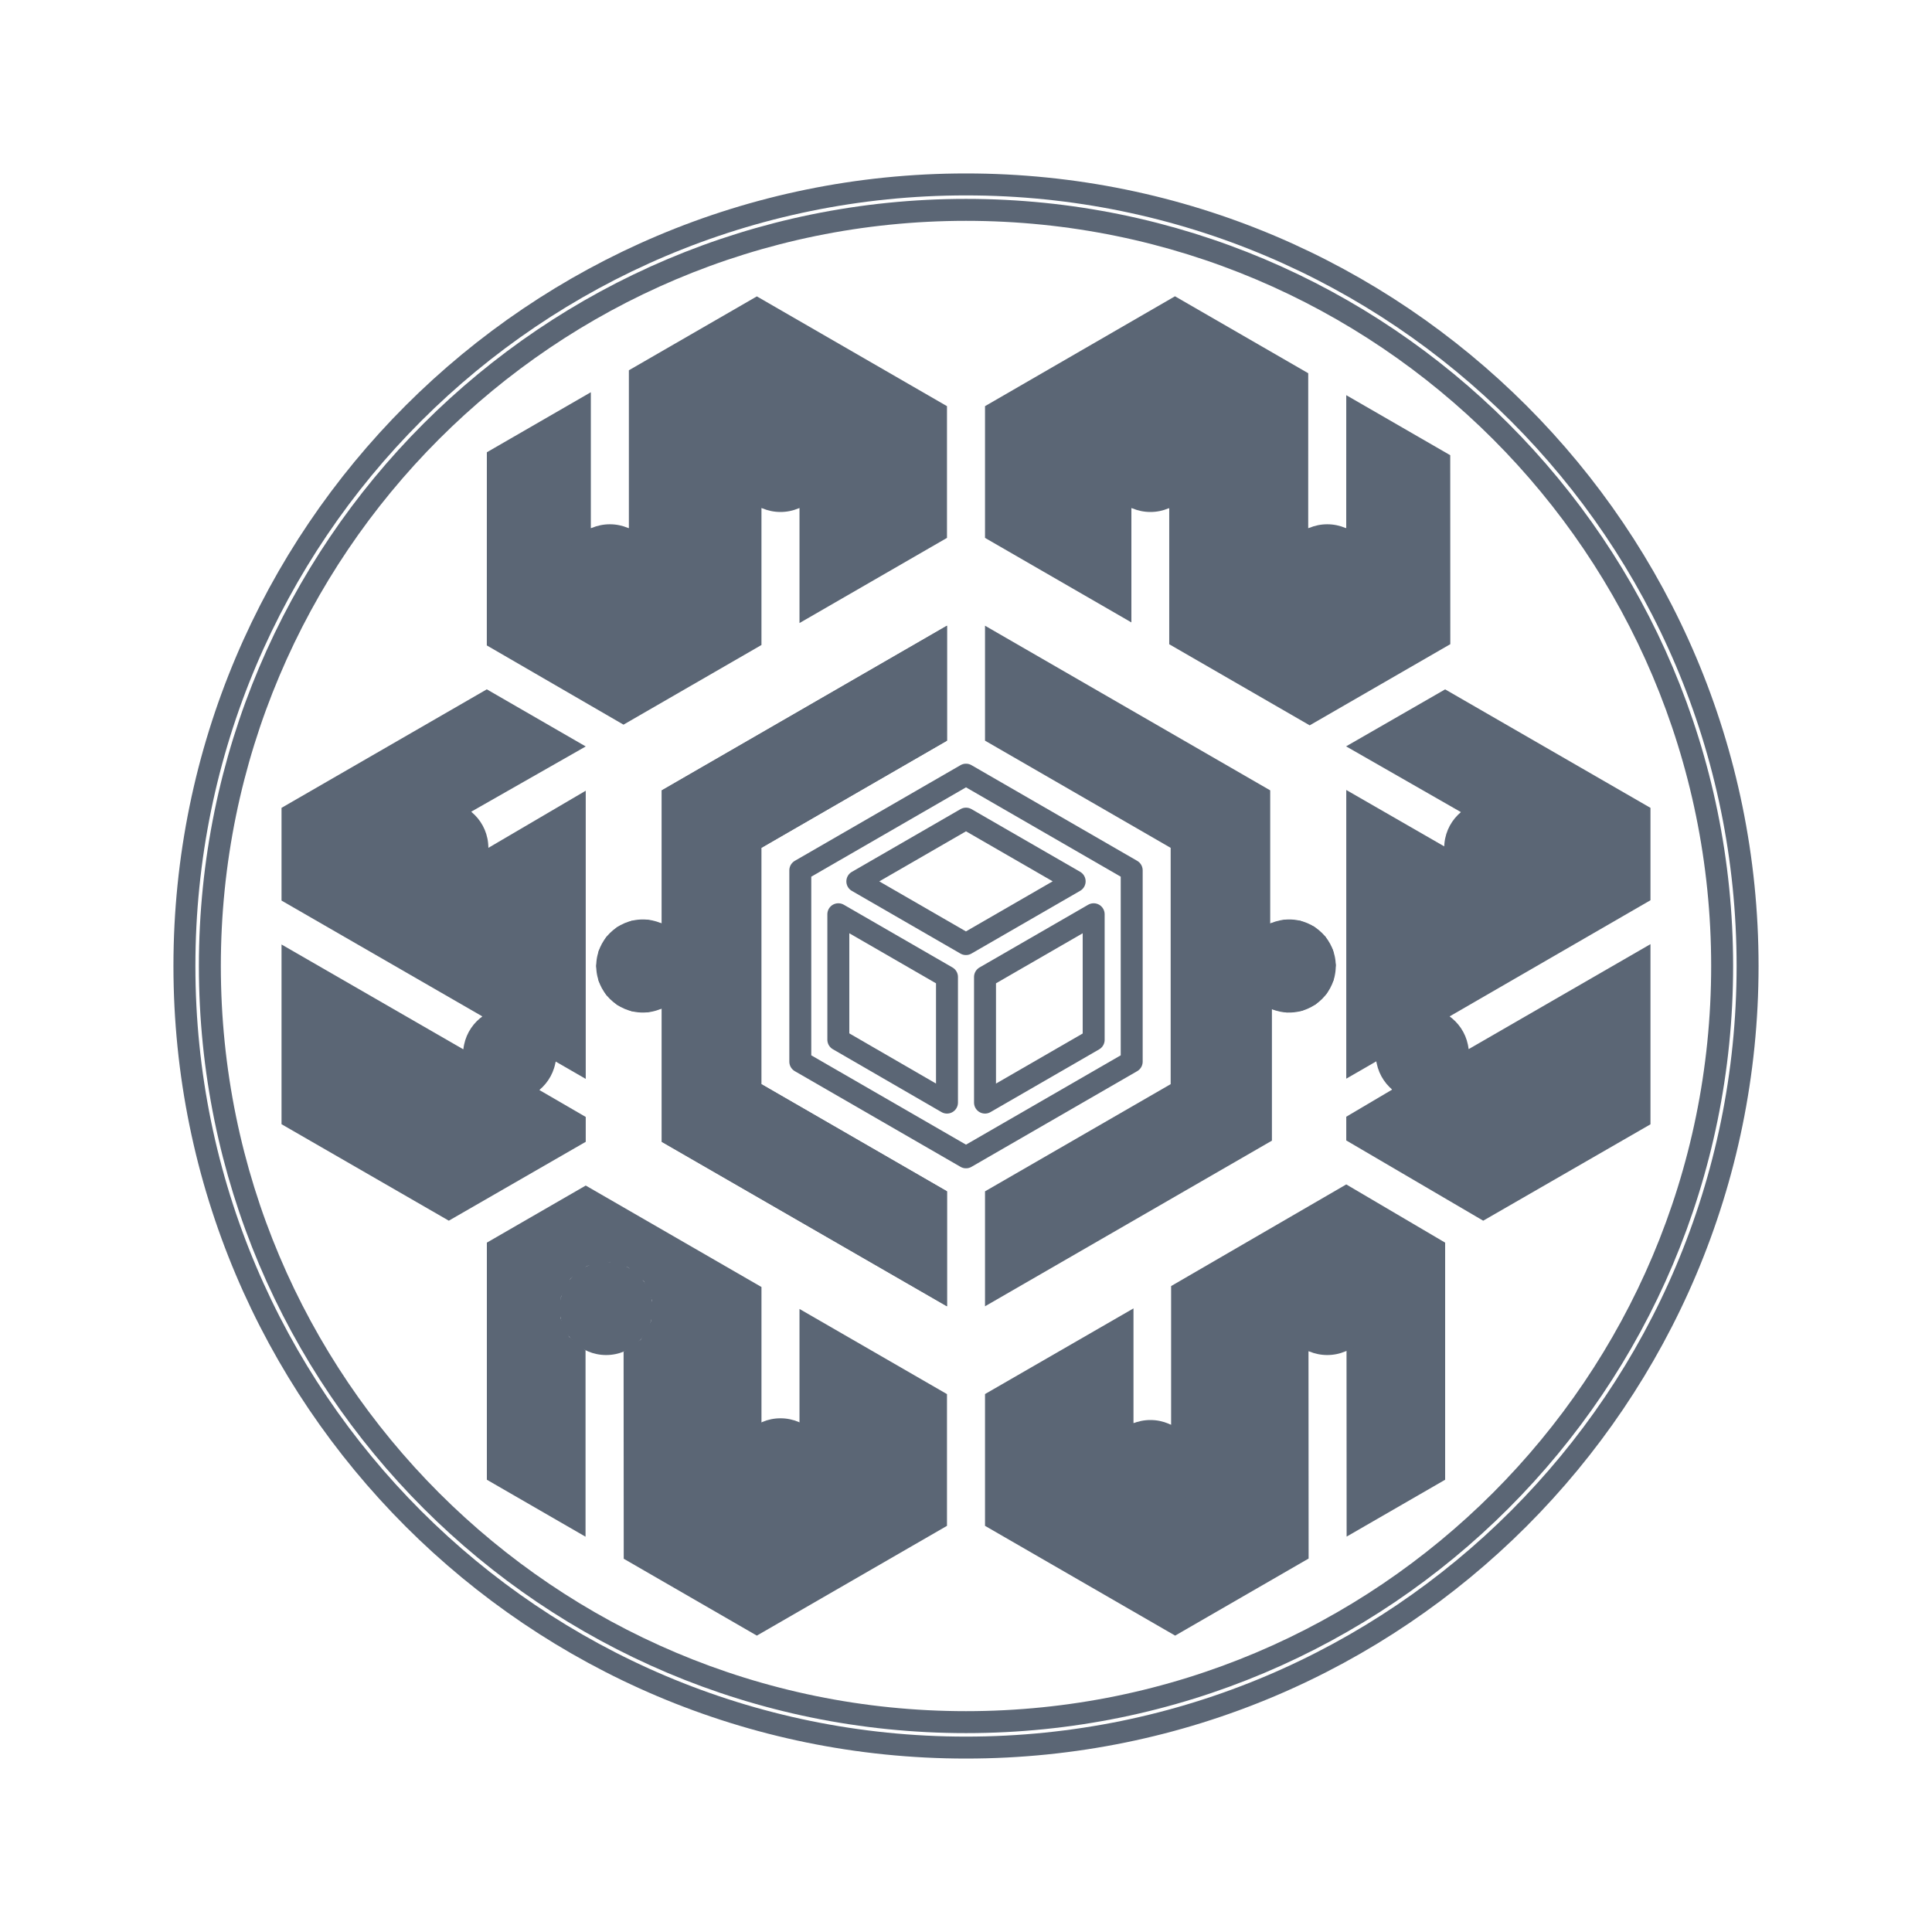
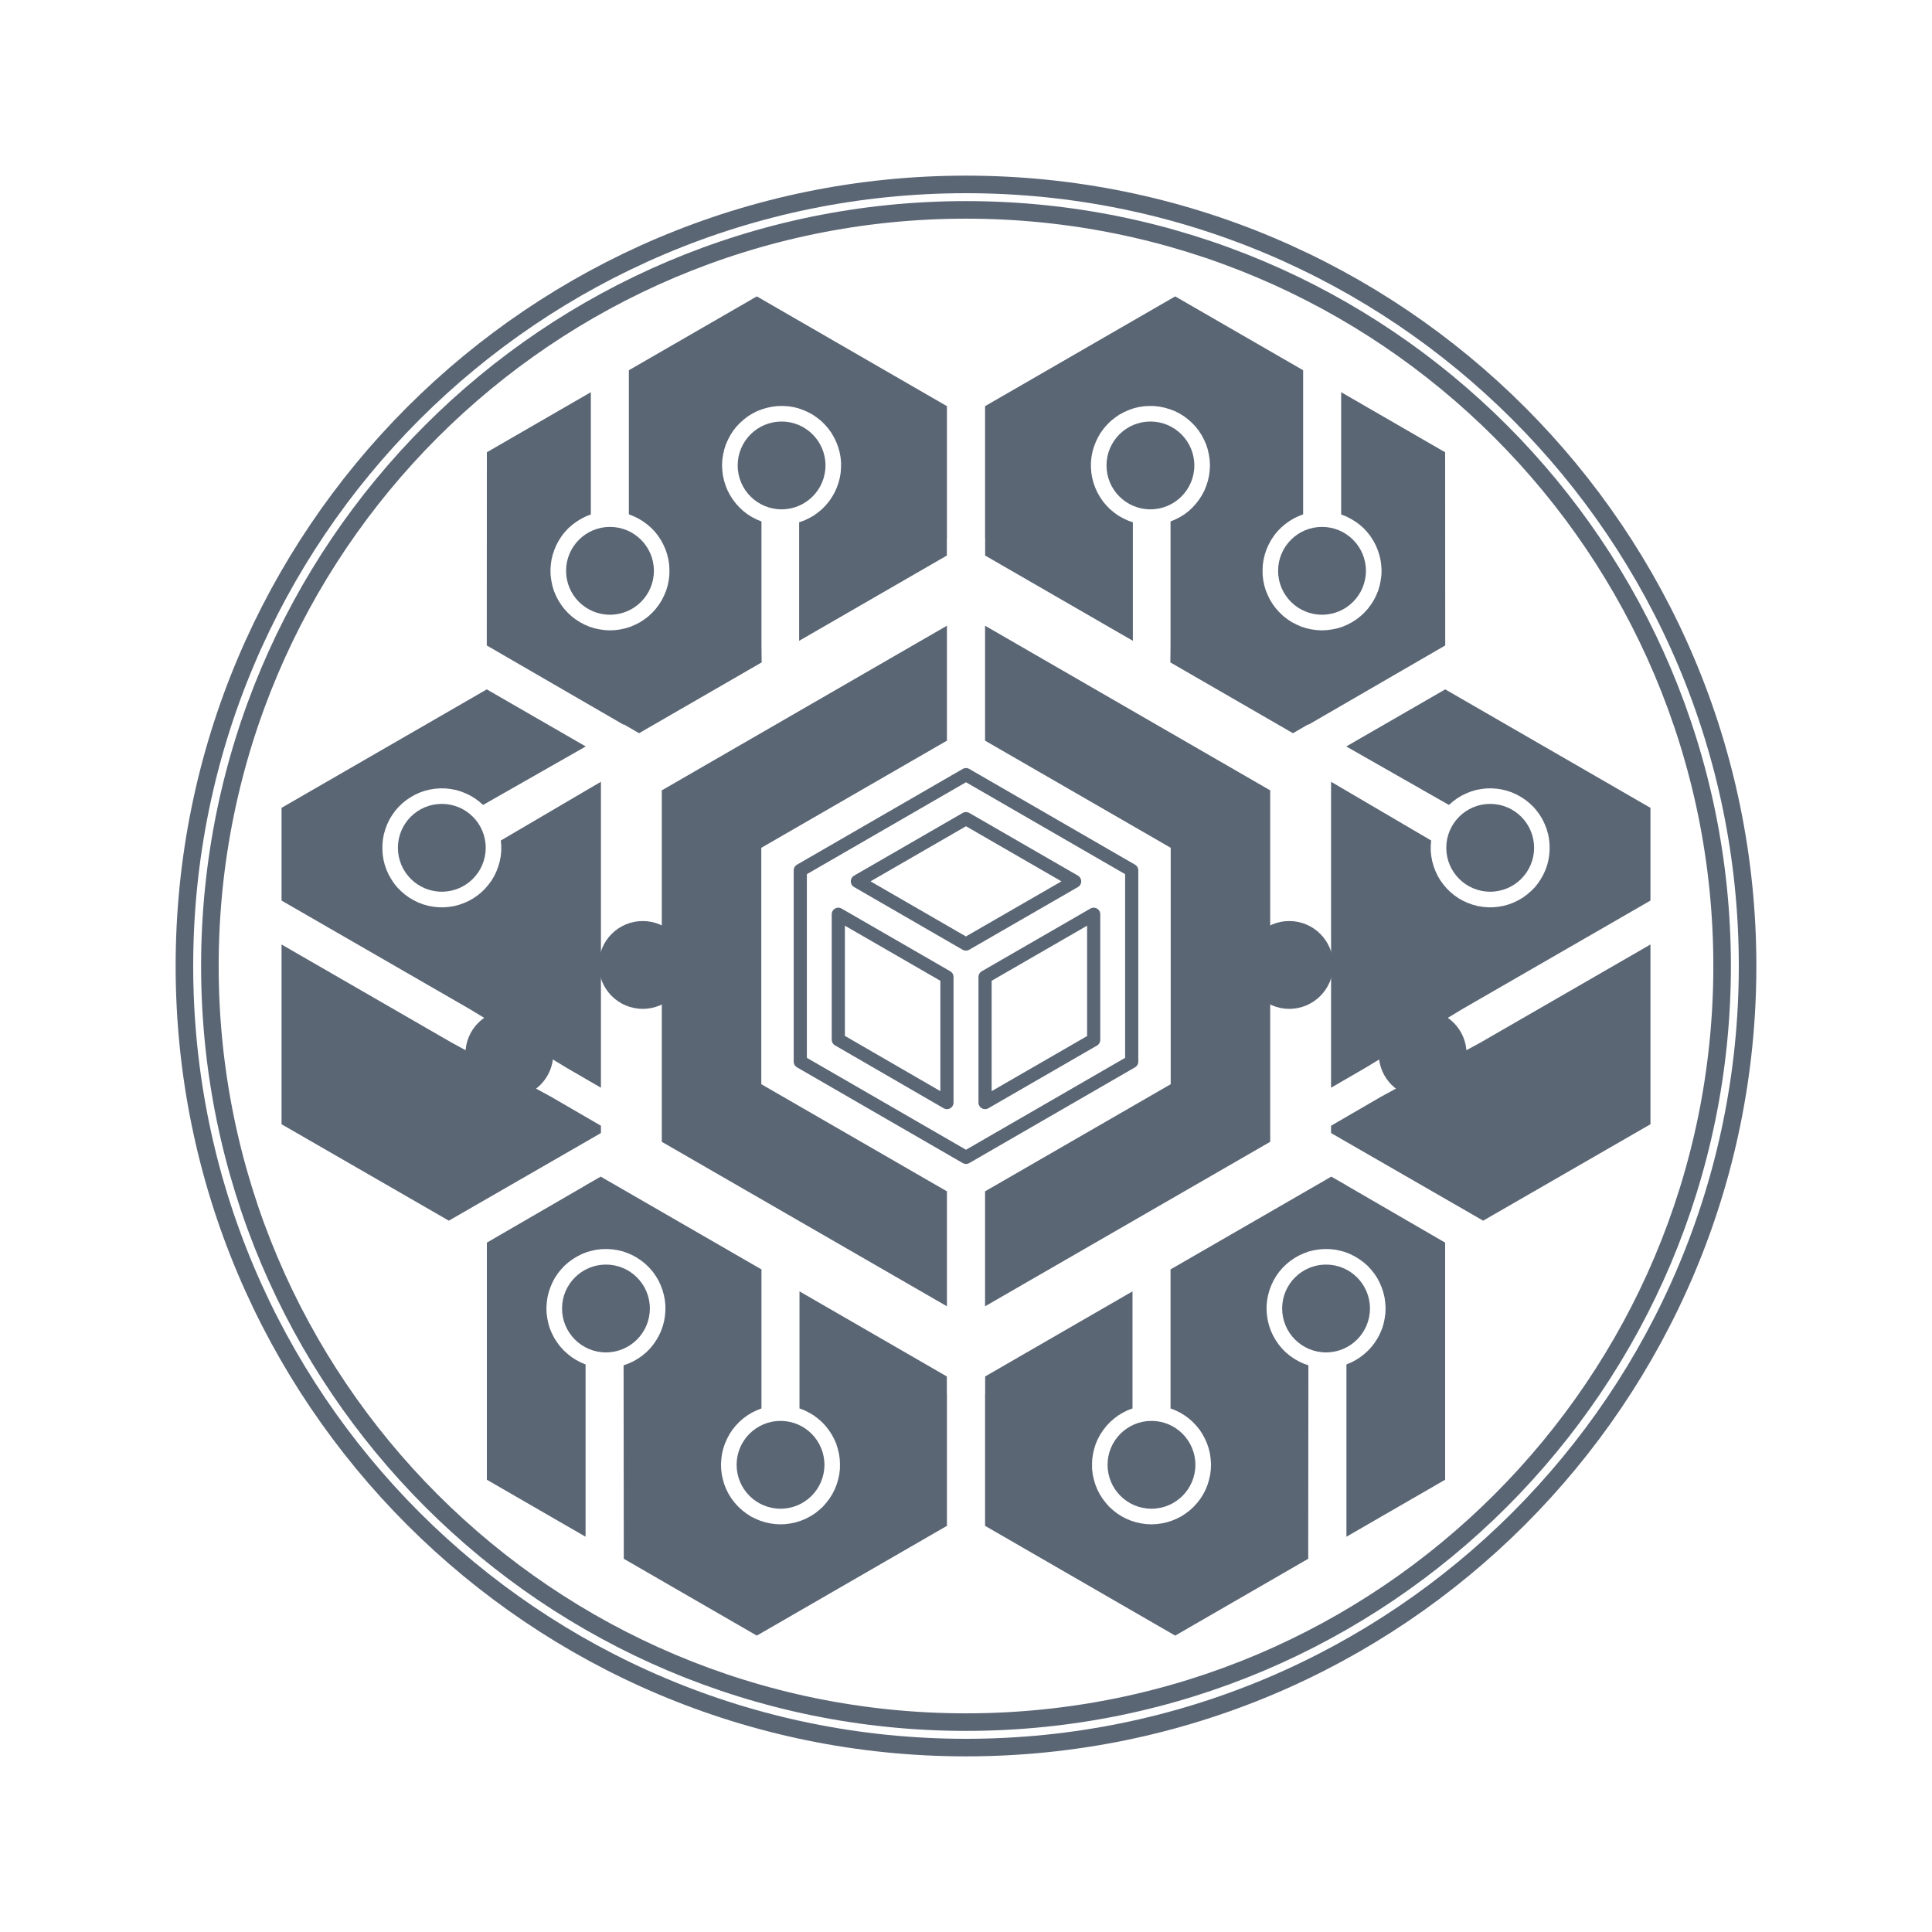
<svg xmlns="http://www.w3.org/2000/svg" viewBox="-110 -110 220 220" width="720" height="720">
-   <path d="M -18.961,52.079 L -23.290,52.079 L -23.290,36.554 L -43.301,25.000 L -54.560,31.500 L -54.560,58.500 L -43.323,64.988 L -43.323,43.758 L -45.170,42.251 L -46.170,40.086 L -46.122,37.702 L -45.034,35.581 L -43.126,34.150 L -40.785,33.700 L -38.483,34.320 L -36.685,35.887 L -35.755,38.082 L -35.881,40.463 L -37.037,42.549 L -38.990,43.917 L -38.974,67.498 L -23.816,76.250 L -2.165,63.750 L -2.165,48.750 L -18.961,39.053 L -18.961,52.079 Z" fill="#5B6675" stroke="none" />
-   <path d="M 56.355,-17.525 L 54.454,-13.623 L 43.301,-20.044 L 43.301,12.831 L 46.721,10.856 L 48.525,14.075 L 43.301,17.163 L 43.301,19.865 L 58.895,29.003 L 77.942,18.027 L 77.942,-2.488 L 57.236,9.467 L 55.071,5.737 L 77.942,-7.488 L 77.942,-18.008 L 54.560,-31.500 L 43.282,-25.011 L 56.355,-17.525 Z" fill="#5B6675" stroke="none" />
-   <path d="M 23.356,52.248 L 19.072,52.059 L 19.072,38.989 L 2.165,48.744 L 2.165,63.750 L 23.816,76.250 L 39.014,67.475 L 39.000,43.855 L 43.330,43.829 L 43.342,64.976 L 54.560,58.500 L 54.561,31.501 L 43.301,24.872 L 23.356,36.447 L 23.356,52.248 Z" fill="#5B6675" stroke="none" />
-   <path d="M -54.385,-13.455 L -56.342,-17.570 L -43.301,-25.000 L -54.567,-31.504 L -77.942,-18.009 L -77.942,-7.449 L -55.074,5.739 L -57.238,9.491 L -77.942,-2.449 L -77.942,18.016 L -58.892,29.001 L -43.301,20.020 L -43.301,17.189 L -48.582,14.123 L -46.725,10.881 L -43.301,12.856 L -43.301,-19.959 L -54.385,-13.455 Z" fill="#5B6675" stroke="none" />
-   <path d="M -34.644,-4.843 L -36.340,-5.284 L -38.087,-5.148 L -39.694,-4.450 L -40.987,-3.267 L -41.823,-1.727 L -42.112,0.001 L -41.822,1.730 L -40.985,3.269 L -39.692,4.452 L -38.084,5.149 L -36.337,5.284 L -34.641,4.842 L -34.641,20.023 L -2.165,38.751 L -2.165,25.660 L -23.305,13.455 L -23.305,-13.455 L -2.165,-25.660 L -2.165,-38.750 L -34.644,-19.998 L -34.644,-4.843 Z" fill="#5B6675" stroke="none" />
-   <path d="M 43.297,-49.844 L 38.968,-49.841 L 38.970,-67.500 L 23.797,-76.261 L 2.165,-63.750 L 2.165,-48.750 L 18.833,-39.126 L 18.833,-52.159 L 23.142,-52.148 L 23.142,-36.639 L 39.137,-27.404 L 55.148,-36.646 L 55.141,-58.164 L 43.300,-65.001 L 43.297,-49.844 Z" fill="#5B6675" stroke="none" />
-   <path d="M -38.389,-49.843 L -42.720,-49.843 L -42.720,-65.336 L -54.561,-58.499 L -54.566,-36.504 L -39.002,-27.482 L -23.291,-36.553 L -23.291,-52.158 L -18.960,-52.158 L -18.960,-39.053 L -2.165,-48.750 L -2.165,-63.750 L -23.816,-76.250 L -38.389,-67.836 L -38.389,-49.843 Z" fill="#5B6675" stroke="none" />
-   <path d="M 34.835,4.924 L 36.529,5.297 L 38.253,5.103 L 39.823,4.363 L 41.069,3.156 L 41.859,1.612 L 42.109,-0.105 L 41.791,-1.811 L 40.940,-3.323 L 39.647,-4.479 L 38.050,-5.156 L 36.319,-5.282 L 34.641,-4.842 L 34.641,-20.000 L 2.165,-38.750 L 2.165,-25.660 L 23.305,-13.455 L 23.305,13.455 L 2.165,25.660 L 2.165,38.750 L 34.835,19.888 L 34.835,4.924 Z" fill="#5B6675" stroke="none" />
-   <path d="M -2.165,38.751 L -2.165,25.660 L -23.305,13.455 L -23.305,-13.455 L -2.165,-25.660 L -2.165,-38.750 L -34.644,-19.998 L -34.644,20.023 L -2.165,38.751 Z" fill="#5B6675" stroke="none" />
-   <circle cx="0" cy="0" r="86.103" fill="none" stroke="#5B6675" stroke-width="2.5" />
-   <circle cx="0" cy="0" r="89.000" fill="none" stroke="#5B6675" stroke-width="2.5" />
-   <path d="M 0.000,21.787 L -18.868,10.893 L -18.868,-10.893 L 0.000,-21.787 L 18.868,-10.893 L 18.868,10.893 L 0.000,21.787 Z" fill="none" stroke="#5B6675" stroke-width="2.5" stroke-linejoin="round" />
-   <path d="M -0.007,-2.496 L 12.372,-9.643 L 0.000,-16.780 L -12.374,-9.636 L -0.007,-2.496 Z" fill="none" stroke="#5B6675" stroke-width="2.5" stroke-linejoin="round" />
-   <path d="M 14.538,8.409 L 14.538,-5.893 L 2.165,1.250 L 2.165,15.554 L 14.538,8.409 Z" fill="none" stroke="#5B6675" stroke-width="2.5" stroke-linejoin="round" />
-   <path d="M -14.538,-5.893 L -14.538,8.393 L -2.165,15.554 L -2.165,1.250 L -14.538,-5.893 Z" fill="none" stroke="#5B6675" stroke-width="2.5" stroke-linejoin="round" />
-   <circle cx="21.000" cy="-57.000" r="5.3" fill="#5B6675" />
-   <circle cx="41.136" cy="-45.000" r="5.3" fill="#5B6675" />
-   <circle cx="59.756" cy="-13.455" r="5.3" fill="#5B6675" />
-   <circle cx="-21.125" cy="-57.000" r="5.3" fill="#5B6675" />
-   <circle cx="-40.555" cy="-45.000" r="5.3" fill="#5B6675" />
-   <circle cx="-36.807" cy="-0.000" r="5.3" fill="#5B6675" />
-   <circle cx="-51.962" cy="10.034" r="5.3" fill="#5B6675" />
-   <circle cx="-59.690" cy="-13.455" r="5.3" fill="#5B6675" />
-   <circle cx="41.136" cy="39.000" r="5.3" fill="#5B6675" />
-   <circle cx="51.962" cy="10.034" r="5.3" fill="#5B6675" />
-   <circle cx="36.806" cy="-0.000" r="5.3" fill="#5B6675" />
-   <circle cx="-40.979" cy="39.000" r="5.3" fill="#5B6675" />
-   <circle cx="-21.125" cy="56.803" r="5.3" fill="#5B6675" />
-   <circle cx="21.000" cy="57.000" r="5.3" fill="#5B6675" />
+   <path d="M45.42,11.63 41.57,13.86 41.57,4.7 41.57,-4.95 41.57,-20.98 52.97,-14.29 52.92,-13.7 52.92,-13.1 52.98,-12.51 53.09,-11.93 53.25,-11.36 53.46,-10.8 53.71,-10.27 54.01,-9.76 54.36,-9.28 54.74,-8.83 55.17,-8.41 55.62,-8.04 56.11,-7.7 56.63,-7.41 57.17,-7.17 57.73,-6.97 58.3,-6.82 58.89,-6.73 59.48,-6.68 60.07,-6.69 60.66,-6.75 61.25,-6.86 61.82,-7.02 62.37,-7.23 62.9,-7.49 63.41,-7.79 63.89,-8.14 64.34,-8.53 64.76,-8.95 65.13,-9.41 65.46,-9.91 65.75,-10.42 65.99,-10.96 66.19,-11.53 66.33,-12.1 66.42,-12.69 66.46,-13.28 66.45,-13.87 66.39,-14.46 66.28,-15.04 66.11,-15.61 65.9,-16.16 65.64,-16.7 65.33,-17.21 64.99,-17.68 64.6,-18.13 64.17,-18.54 63.71,-18.91 63.21,-19.24 62.69,-19.53 62.15,-19.77 61.59,-19.96 61.01,-20.1 60.43,-20.19 59.84,-20.23 59.24,-20.22 58.66,-20.15 58.07,-20.04 57.5,-19.87 56.95,-19.65 56.42,-19.39 55.91,-19.08 55.44,-18.73 54.99,-18.34 43.3,-25 54.57,-31.5 77.94,-18.01 77.94,-7.45 56.49,4.92 45.42,11.63Z" fill="#5B6675" />
+   <path d="M-52.97,-14.29 -41.57,-20.98 -41.57,-4.95 -41.57,4.7 -41.57,13.86 -45.42,11.63 -56.49,4.92 -77.94,-7.45 -77.94,-18.01 -54.57,-31.5 -43.3,-25 -54.99,-18.34 -55.44,-18.73 -55.91,-19.08 -56.42,-19.39 -56.95,-19.65 -57.5,-19.87 -58.07,-20.04 -58.66,-20.15 -59.24,-20.22 -59.84,-20.23 -60.43,-20.19 -61.01,-20.1 -61.59,-19.96 -62.15,-19.77 -62.69,-19.53 -63.21,-19.24 -63.71,-18.91 -64.17,-18.54 -64.6,-18.13 -64.99,-17.68 -65.33,-17.21 -65.64,-16.7 -65.9,-16.16 -66.11,-15.61 -66.28,-15.04 -66.39,-14.46 -66.45,-13.87 -66.46,-13.28 -66.42,-12.69 -66.33,-12.1 -66.19,-11.53 -65.99,-10.96 -65.75,-10.42 -65.46,-9.91 -65.13,-9.41 -64.76,-8.95 -64.34,-8.53 -63.89,-8.14 -63.41,-7.79 -62.9,-7.49 -62.37,-7.23 -61.82,-7.02 -61.25,-6.86 -60.66,-6.75 -60.07,-6.69 -59.48,-6.68 -58.89,-6.73 -58.3,-6.82 -57.73,-6.97 -57.17,-7.17 -56.63,-7.41 -56.11,-7.7 -55.62,-8.04 -55.17,-8.41 -54.74,-8.83 -54.36,-9.28 -54.01,-9.76 -53.71,-10.27 -53.46,-10.8 -53.25,-11.36 -53.09,-11.93 -52.98,-12.51 -52.92,-13.1 -52.92,-13.7 -52.97,-14.29Z" fill="#5B6675" />
+   <path d="M58.65,8.68 77.94,-2.45 77.94,18.02 58.89,29 43.3,20.02 43.3,20.02 41.57,19.02 41.57,18.19 47.29,14.87 58.65,8.68Z" fill="#5B6675" />
+   <path d="M18.96,-50.54 19,-50.54 19,-39.05 19,-39.05 19,-37.03 2.18,-46.74 2.18,-48.74 2.17,-48.75 2.17,-63.75 23.82,-76.25 38.39,-67.84 38.39,-51.43 37.83,-51.21 37.3,-50.95 36.79,-50.64 36.31,-50.29 35.86,-49.9 35.44,-49.47 35.07,-49 34.74,-48.5 34.46,-47.98 34.22,-47.44 34.03,-46.87 33.89,-46.29 33.8,-45.7 33.77,-45.11 33.78,-44.51 33.85,-43.92 33.97,-43.33 34.14,-42.76 34.37,-42.21 34.63,-41.68 34.95,-41.17 35.31,-40.69 35.71,-40.25 36.14,-39.84 36.61,-39.48 37.11,-39.15 37.64,-38.88 38.19,-38.64 38.76,-38.46 39.34,-38.33 39.93,-38.25 40.53,-38.22 41.12,-38.25 41.71,-38.33 42.29,-38.45 42.86,-38.63 43.41,-38.86 43.94,-39.14 44.44,-39.46 44.92,-39.83 45.35,-40.23 45.75,-40.67 46.11,-41.15 46.43,-41.65 46.7,-42.18 46.93,-42.73 47.1,-43.3 47.22,-43.89 47.3,-44.48 47.32,-45.08 47.28,-45.67 47.2,-46.26 47.06,-46.84 46.87,-47.41 46.64,-47.95 46.35,-48.48 46.03,-48.98 45.66,-49.44 45.25,-49.88 44.8,-50.27 44.32,-50.62 43.81,-50.93 43.28,-51.2 42.72,-51.42 42.72,-65.34 54.56,-58.5 54.57,-36.5 39,-27.48 38.96,-27.51 37.23,-26.51 23.27,-34.57 23.29,-36.55 23.29,-36.55 23.29,-50.62 23.84,-50.85 24.37,-51.12 24.88,-51.44 25.35,-51.8 25.79,-52.21 26.19,-52.65 26.55,-53.12 26.87,-53.62 27.15,-54.15 27.37,-54.7 27.55,-55.27 27.68,-55.85 27.75,-56.45 27.78,-57.04 27.75,-57.64 27.66,-58.23 27.53,-58.81 27.35,-59.38 27.11,-59.92 26.83,-60.45 26.51,-60.95 26.14,-61.42 25.73,-61.85 25.28,-62.25 24.81,-62.61 24.3,-62.92 23.77,-63.19 23.21,-63.4 22.64,-63.57 22.06,-63.69 21.46,-63.76 20.87,-63.77 20.27,-63.74 19.68,-63.65 19.1,-63.51 18.54,-63.31 17.99,-63.07 17.47,-62.79 16.98,-62.45 16.51,-62.08 16.08,-61.66 15.69,-61.21 15.34,-60.73 15.04,-60.22 14.78,-59.68 14.57,-59.13 14.4,-58.55 14.29,-57.97 14.23,-57.37 14.23,-56.78 14.27,-56.18 14.37,-55.59 14.52,-55.02 14.72,-54.46 14.97,-53.91 15.26,-53.4 15.6,-52.9 15.98,-52.45 16.4,-52.02 16.86,-51.64 17.34,-51.29 17.86,-51 18.4,-50.74 18.96,-50.54Z" fill="#5B6675" />
+   <path d="M-38.39,-51.43 -38.39,-67.84 -23.82,-76.25 -2.17,-63.75 -2.17,-48.75 -2.18,-48.74 -2.18,-46.74 -19,-37.03 -19,-39.05 -19,-39.05 -19,-50.54 -18.96,-50.54 -18.4,-50.74 -17.86,-51 -17.34,-51.29 -16.86,-51.64 -16.4,-52.02 -15.98,-52.45 -15.6,-52.9 -15.26,-53.4 -14.97,-53.91 -14.72,-54.46 -14.52,-55.02 -14.37,-55.59 -14.27,-56.18 -14.23,-56.78 -14.23,-57.37 -14.29,-57.97 -14.4,-58.55 -14.57,-59.13 -14.78,-59.68 -15.04,-60.22 -15.34,-60.73 -15.69,-61.21 -16.08,-61.66 -16.51,-62.08 -16.98,-62.45 -17.47,-62.79 -17.99,-63.07 -18.54,-63.31 -19.1,-63.51 -19.68,-63.65 -20.27,-63.74 -20.87,-63.77 -21.46,-63.76 -22.06,-63.69 -22.64,-63.57 -23.21,-63.4 -23.77,-63.19 -24.3,-62.92 -24.81,-62.61 -25.28,-62.25 -25.73,-61.85 -26.14,-61.42 -26.51,-60.95 -26.83,-60.45 -27.11,-59.92 -27.35,-59.38 -27.53,-58.81 -27.66,-58.23 -27.75,-57.64 -27.78,-57.04 -27.75,-56.45 -27.68,-55.85 -27.55,-55.27 -27.37,-54.7 -27.15,-54.15 -26.87,-53.62 -26.55,-53.12 -26.19,-52.65 -25.79,-52.21 -25.35,-51.8 -24.88,-51.44 -24.37,-51.12 -23.84,-50.85 -23.29,-50.62 -23.29,-36.55 -23.29,-36.55 -23.27,-34.57 -37.23,-26.51 -38.96,-27.51 -39,-27.48 -54.57,-36.5 -54.56,-58.5 -42.72,-65.34 -42.72,-51.42 -43.28,-51.2 -43.81,-50.93 -44.32,-50.62 -44.8,-50.27 -45.25,-49.88 -45.66,-49.44 -46.03,-48.98 -46.35,-48.48 -46.64,-47.95 -46.87,-47.41 -47.06,-46.84 -47.2,-46.26 -47.28,-45.67 -47.32,-45.08 -47.3,-44.48 -47.22,-43.89 -47.1,-43.3 -46.93,-42.73 -46.7,-42.18 -46.43,-41.65 -46.11,-41.15 -45.75,-40.67 -45.35,-40.23 -44.92,-39.83 -44.44,-39.46 -43.94,-39.14 -43.41,-38.86 -42.86,-38.63 -42.29,-38.45 -41.71,-38.33 -41.12,-38.25 -40.53,-38.22 -39.93,-38.25 -39.34,-38.33 -38.76,-38.46 -38.19,-38.64 -37.64,-38.88 -37.11,-39.15 -36.61,-39.48 -36.14,-39.84 -35.71,-40.25 -35.31,-40.69 -34.95,-41.17 -34.63,-41.68 -34.37,-42.21 -34.14,-42.76 -33.97,-43.33 -33.85,-43.92 -33.78,-44.51 -33.77,-45.11 -33.8,-45.7 -33.89,-46.29 -34.03,-46.87 -34.22,-47.44 -34.46,-47.98 -34.74,-48.5 -35.07,-49 -35.44,-49.47 -35.86,-49.9 -36.31,-50.29 -36.79,-50.64 -37.3,-50.95 -37.83,-51.21 -38.39,-51.43Z" fill="#5B6675" />
+   <path d="M-41.57,18.19 -41.57,19.02 -43.3,20.02 -43.3,20.02 -58.89,29 -77.94,18.02 -77.94,-2.45 -58.65,8.68 -47.29,14.87 -41.57,18.19Z" fill="#5B6675" />
+   <path d="M34.64,6.29 34.64,20.02 2.17,38.75 2.17,25.66 23.31,13.46 23.31,-13.46 2.17,-25.66 2.17,-38.75 34.64,-20 34.64,-6.54 34.64,6.29Z" fill="#5B6675" />
+   <path d="M-34.64,-6.54 -34.64,-20 -2.17,-38.75 -2.17,-25.66 -23.31,-13.46 -23.31,13.46 -2.17,25.66 -2.17,38.75 -34.64,20.02 -34.64,6.29 -34.64,-6.54Z" fill="#5B6675" />
+   <path d="M23.29,50.38 23.29,34.55 41.57,24 41.57,23.97 43.3,24.96 43.3,24.97 54.56,31.5 54.56,58.5 43.32,64.99 43.32,45.37 43.87,45.14 44.4,44.86 44.9,44.54 45.37,44.17 45.81,43.77 46.21,43.33 46.57,42.85 46.89,42.35 47.16,41.82 47.39,41.27 47.56,40.7 47.68,40.11 47.76,39.52 47.78,38.93 47.74,38.33 47.66,37.74 47.52,37.16 47.33,36.59 47.1,36.05 46.82,35.52 46.49,35.02 46.12,34.56 45.71,34.12 45.26,33.73 44.78,33.38 44.27,33.07 43.74,32.8 43.18,32.58 42.61,32.42 42.02,32.3 41.43,32.24 40.84,32.23 40.24,32.27 39.65,32.36 39.07,32.5 38.51,32.7 37.97,32.94 37.45,33.23 36.95,33.57 36.49,33.94 36.06,34.36 35.67,34.81 35.33,35.29 35.02,35.81 34.77,36.35 34.56,36.9 34.4,37.48 34.29,38.06 34.23,38.66 34.23,39.25 34.28,39.85 34.38,40.44 34.53,41.01 34.73,41.57 34.98,42.11 35.28,42.63 35.62,43.12 36,43.58 36.42,44 36.88,44.38 37.37,44.72 37.89,45.02 38.43,45.27 38.99,45.47 38.97,67.5 23.82,76.25 2.17,63.75 2.17,48.75 2.18,48.74 2.18,46.74 18.96,37.05 18.96,50.38 18.4,50.59 17.87,50.86 17.36,51.16 16.88,51.52 16.43,51.91 16.02,52.34 15.65,52.81 15.32,53.3 15.03,53.83 14.79,54.37 14.61,54.94 14.47,55.52 14.38,56.11 14.35,56.71 14.36,57.3 14.43,57.89 14.56,58.48 14.73,59.05 14.95,59.6 15.22,60.13 15.54,60.64 15.9,61.11 16.29,61.56 16.73,61.96 17.2,62.33 17.7,62.65 18.23,62.93 18.78,63.16 19.35,63.34 19.93,63.47 20.52,63.55 21.12,63.58 21.71,63.55 22.3,63.47 22.89,63.34 23.45,63.16 24,62.93 24.53,62.66 25.03,62.33 25.5,61.97 25.94,61.56 26.34,61.12 26.7,60.65 27.02,60.14 27.29,59.61 27.51,59.06 27.68,58.49 27.81,57.9 27.88,57.31 27.9,56.71 27.86,56.12 27.78,55.53 27.64,54.95 27.45,54.38 27.21,53.84 26.93,53.31 26.6,52.81 26.23,52.35 25.82,51.92 25.37,51.52 24.89,51.17 24.38,50.86 23.85,50.6 23.29,50.38Z" fill="#5B6675" />
+   <path d="M-43.32,45.37 -43.32,64.99 -54.56,58.5 -54.56,31.5 -43.3,24.97 -43.3,24.96 -41.57,23.97 -41.57,24 -23.29,34.55 -23.29,50.38 -23.85,50.6 -24.38,50.86 -24.89,51.17 -25.37,51.52 -25.82,51.92 -26.23,52.35 -26.6,52.81 -26.93,53.31 -27.21,53.84 -27.45,54.38 -27.64,54.95 -27.78,55.53 -27.86,56.12 -27.9,56.71 -27.88,57.31 -27.81,57.9 -27.68,58.49 -27.51,59.06 -27.29,59.61 -27.02,60.14 -26.7,60.65 -26.34,61.12 -25.94,61.56 -25.5,61.97 -25.03,62.33 -24.53,62.66 -24,62.93 -23.45,63.16 -22.89,63.34 -22.3,63.47 -21.71,63.55 -21.12,63.58 -20.52,63.55 -19.93,63.47 -19.35,63.34 -18.78,63.16 -18.23,62.93 -17.7,62.65 -17.2,62.33 -16.73,61.96 -16.29,61.56 -15.9,61.11 -15.54,60.64 -15.22,60.13 -14.95,59.6 -14.73,59.05 -14.56,58.48 -14.43,57.89 -14.36,57.3 -14.35,56.71 -14.38,56.11 -14.47,55.52 -14.61,54.94 -14.79,54.37 -15.03,53.83 -15.32,53.3 -15.65,52.81 -16.02,52.34 -16.43,51.91 -16.88,51.52 -17.36,51.16 -17.87,50.86 -18.4,50.59 -18.96,50.38 -18.96,37.05 -2.18,46.74 -2.18,48.74 -2.17,48.75 -2.17,63.75 -23.82,76.25 -38.97,67.5 -38.99,45.47 -38.43,45.27 -37.89,45.02 -37.37,44.72 -36.88,44.38 -36.42,44 -36,43.58 -35.62,43.12 -35.28,42.63 -34.98,42.11 -34.73,41.57 -34.53,41.01 -34.38,40.44 -34.28,39.85 -34.23,39.25 -34.23,38.66 -34.29,38.06 -34.4,37.48 -34.56,36.9 -34.77,36.35 -35.02,35.81 -35.33,35.29 -35.67,34.81 -36.06,34.36 -36.49,33.94 -36.95,33.57 -37.45,33.23 -37.97,32.94 -38.51,32.7 -39.07,32.5 -39.65,32.36 -40.24,32.27 -40.84,32.23 -41.43,32.24 -42.02,32.3 -42.61,32.42 -43.18,32.58 -43.74,32.8 -44.27,33.07 -44.78,33.38 -45.26,33.73 -45.71,34.12 -46.12,34.56 -46.49,35.02 -46.82,35.52 -47.1,36.05 -47.33,36.59 -47.52,37.16 -47.66,37.74 -47.74,38.33 -47.78,38.93 -47.76,39.52 -47.68,40.11 -47.56,40.7 -47.39,41.27 -47.16,41.82 -46.89,42.35 -46.57,42.85 -46.21,43.33 -45.81,43.77 -45.37,44.17 -44.9,44.54 -44.4,44.86 -43.87,45.14 -43.32,45.37Z" fill="#5B6675" />
+   <path d="M18.87,10.89 0,21.79 -18.87,10.89 -18.87,-10.89 0,-21.79 18.87,-10.89 18.87,10.89Z" fill="none" stroke="#5B6675" stroke-width="1.5" stroke-linejoin="round" />
+   <path d="M14.54,8.41 2.17,15.55 2.17,1.25 14.54,-5.89 14.54,8.41Z" fill="none" stroke="#5B6675" stroke-width="1.5" stroke-linejoin="round" />
+   <path d="M-14.54,-5.89 -2.17,1.25 -2.17,15.55 -14.54,8.39 -14.54,-5.89Z" fill="none" stroke="#5B6675" stroke-width="1.5" stroke-linejoin="round" />
+   <path d="M12.37,-9.64 -0.01,-2.5 -12.37,-9.64 0,-16.78 12.37,-9.64Z" fill="none" stroke="#5B6675" stroke-width="1.5" stroke-linejoin="round" />
+   <circle cx="0" cy="-0" r="86.1" fill="none" stroke="#5B6675" stroke-width="2" />
+   <circle cx="0" cy="-0" r="89" fill="none" stroke="#5B6675" stroke-width="2" />
+   <circle cx="-40.54" cy="-45" r="5.0" fill="#5B6675" />
+   <circle cx="-52" cy="10" r="5.0" fill="#5B6675" />
+   <circle cx="-59.69" cy="-13.46" r="5.0" fill="#5B6675" />
+   <circle cx="-21.12" cy="56.8" r="5.0" fill="#5B6675" />
+   <circle cx="52" cy="10" r="5.0" fill="#5B6675" />
+   <circle cx="-21" cy="-57" r="5.0" fill="#5B6675" />
+   <circle cx="59.69" cy="-13.46" r="5.0" fill="#5B6675" />
+   <circle cx="21.12" cy="56.8" r="5.0" fill="#5B6675" />
+   <circle cx="41" cy="39" r="5.0" fill="#5B6675" />
+   <circle cx="36.81" cy="-0.12" r="5.0" fill="#5B6675" />
+   <circle cx="40.54" cy="-45" r="5.0" fill="#5B6675" />
+   <circle cx="21" cy="-57" r="5.0" fill="#5B6675" />
+   <circle cx="-41" cy="39" r="5.0" fill="#5B6675" />
+   <circle cx="-36.81" cy="-0.12" r="5.0" fill="#5B6675" />
</svg>
